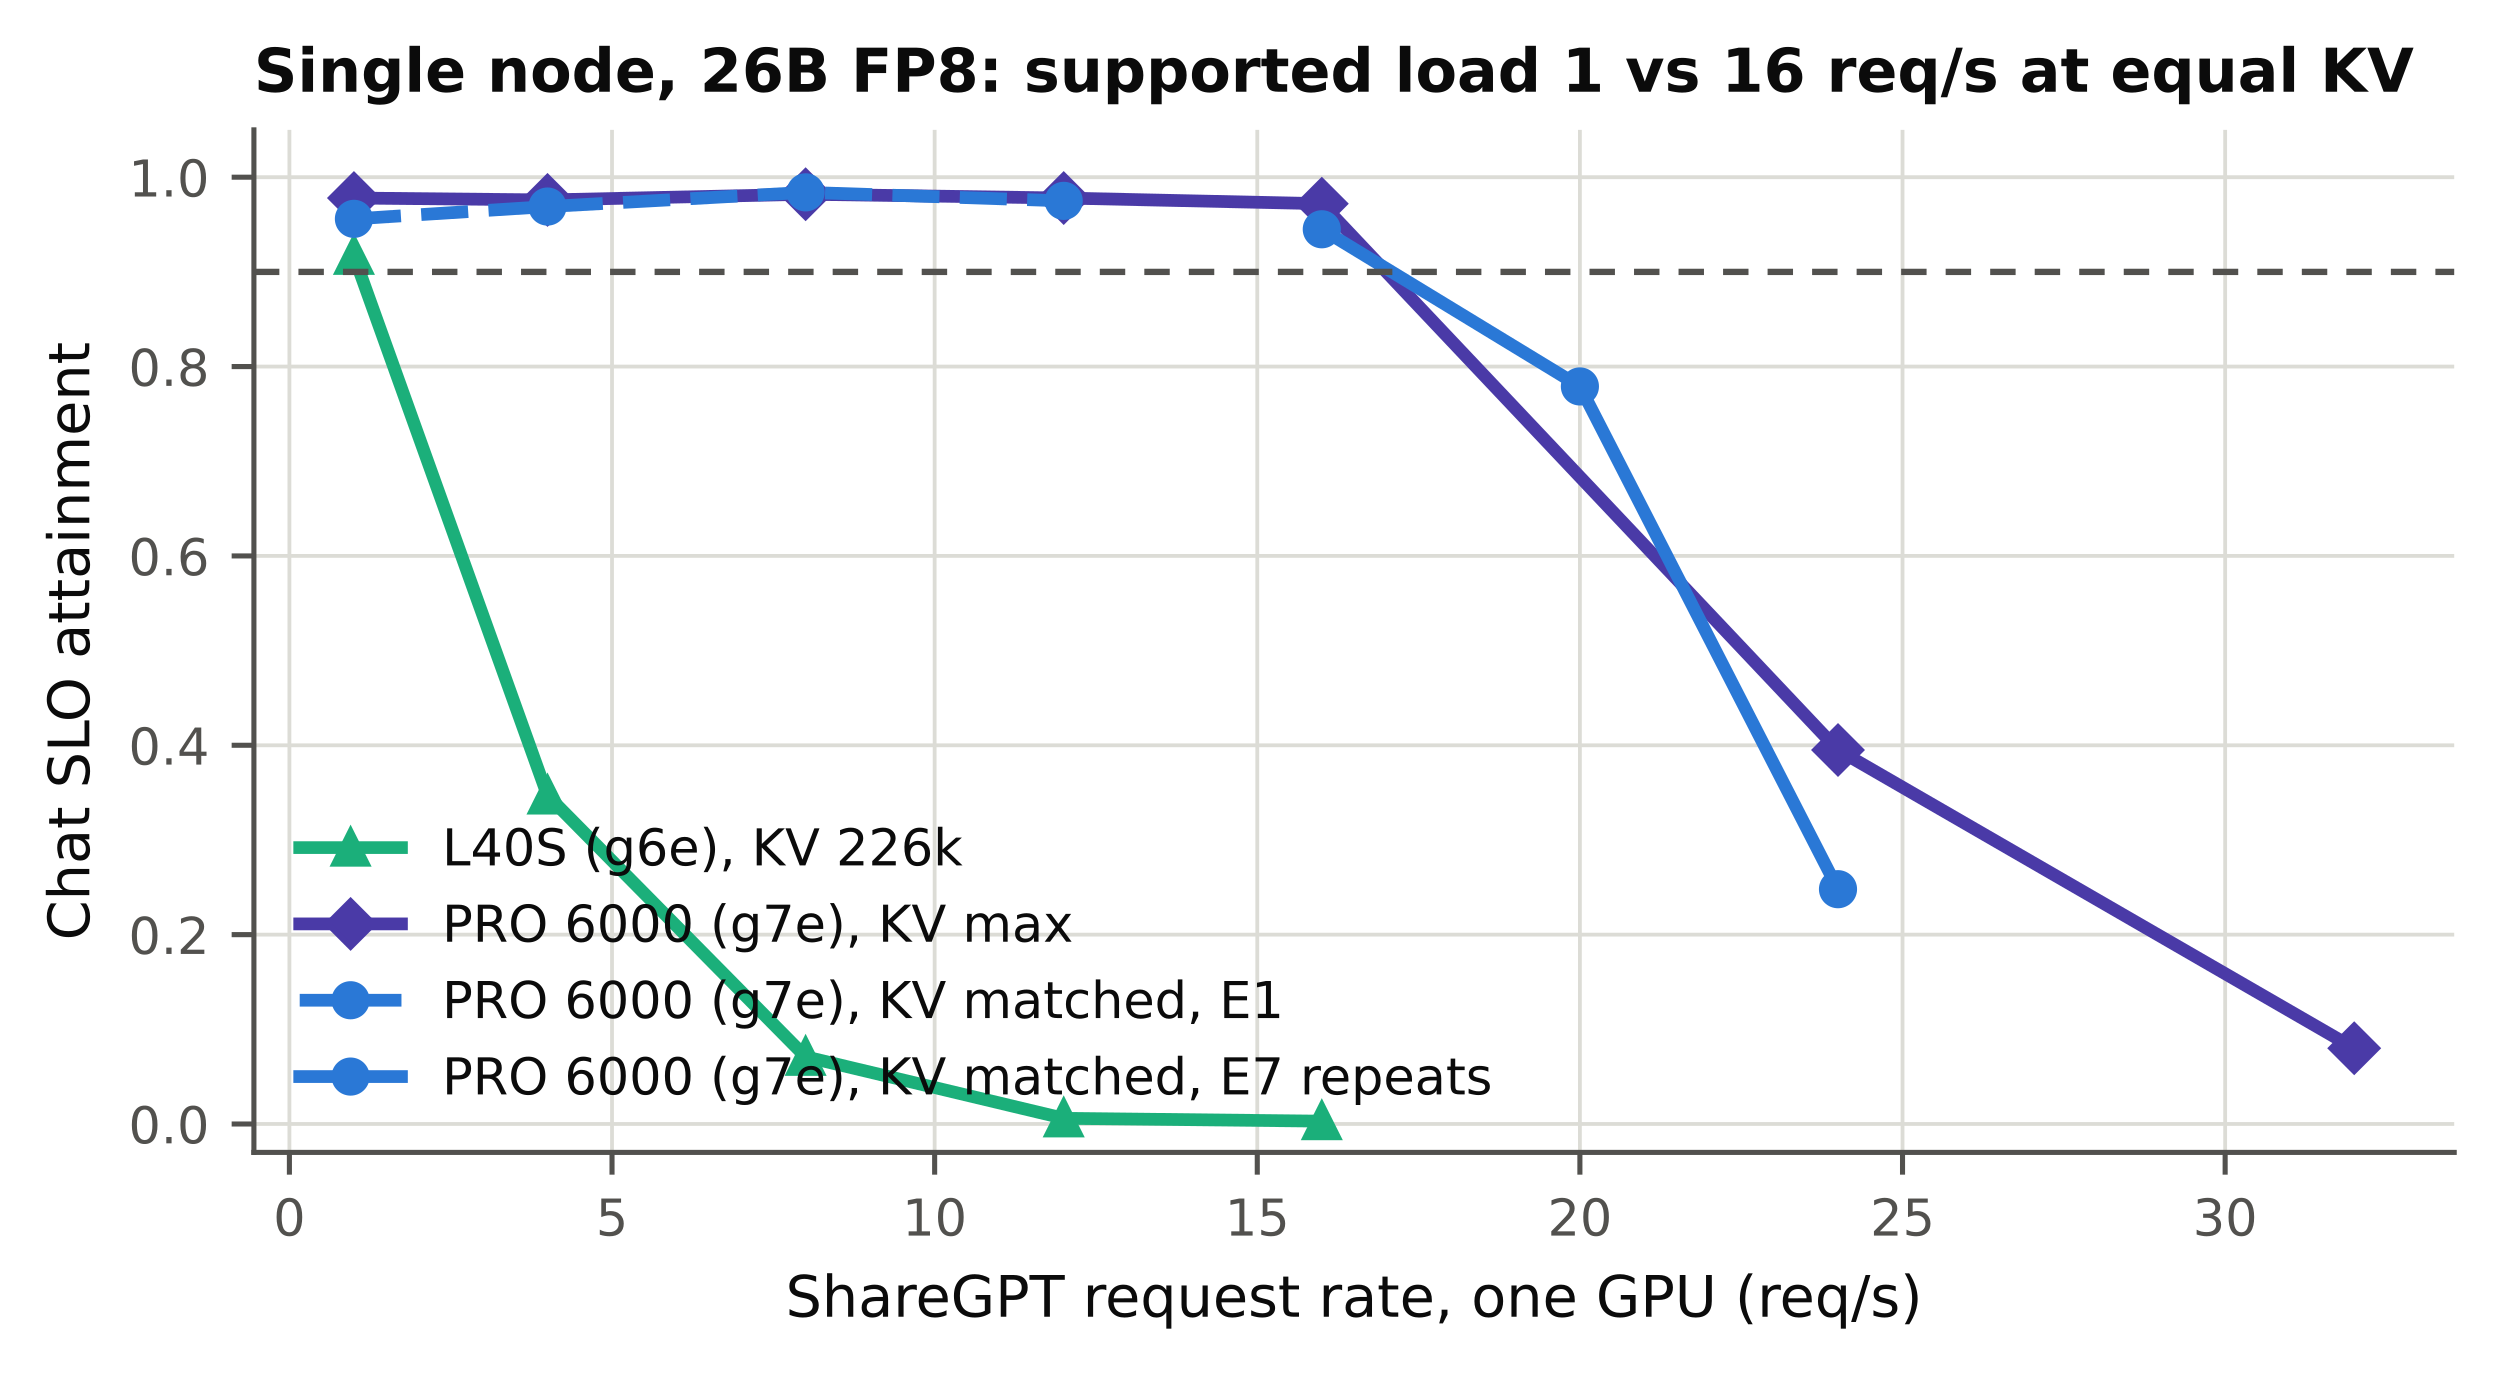
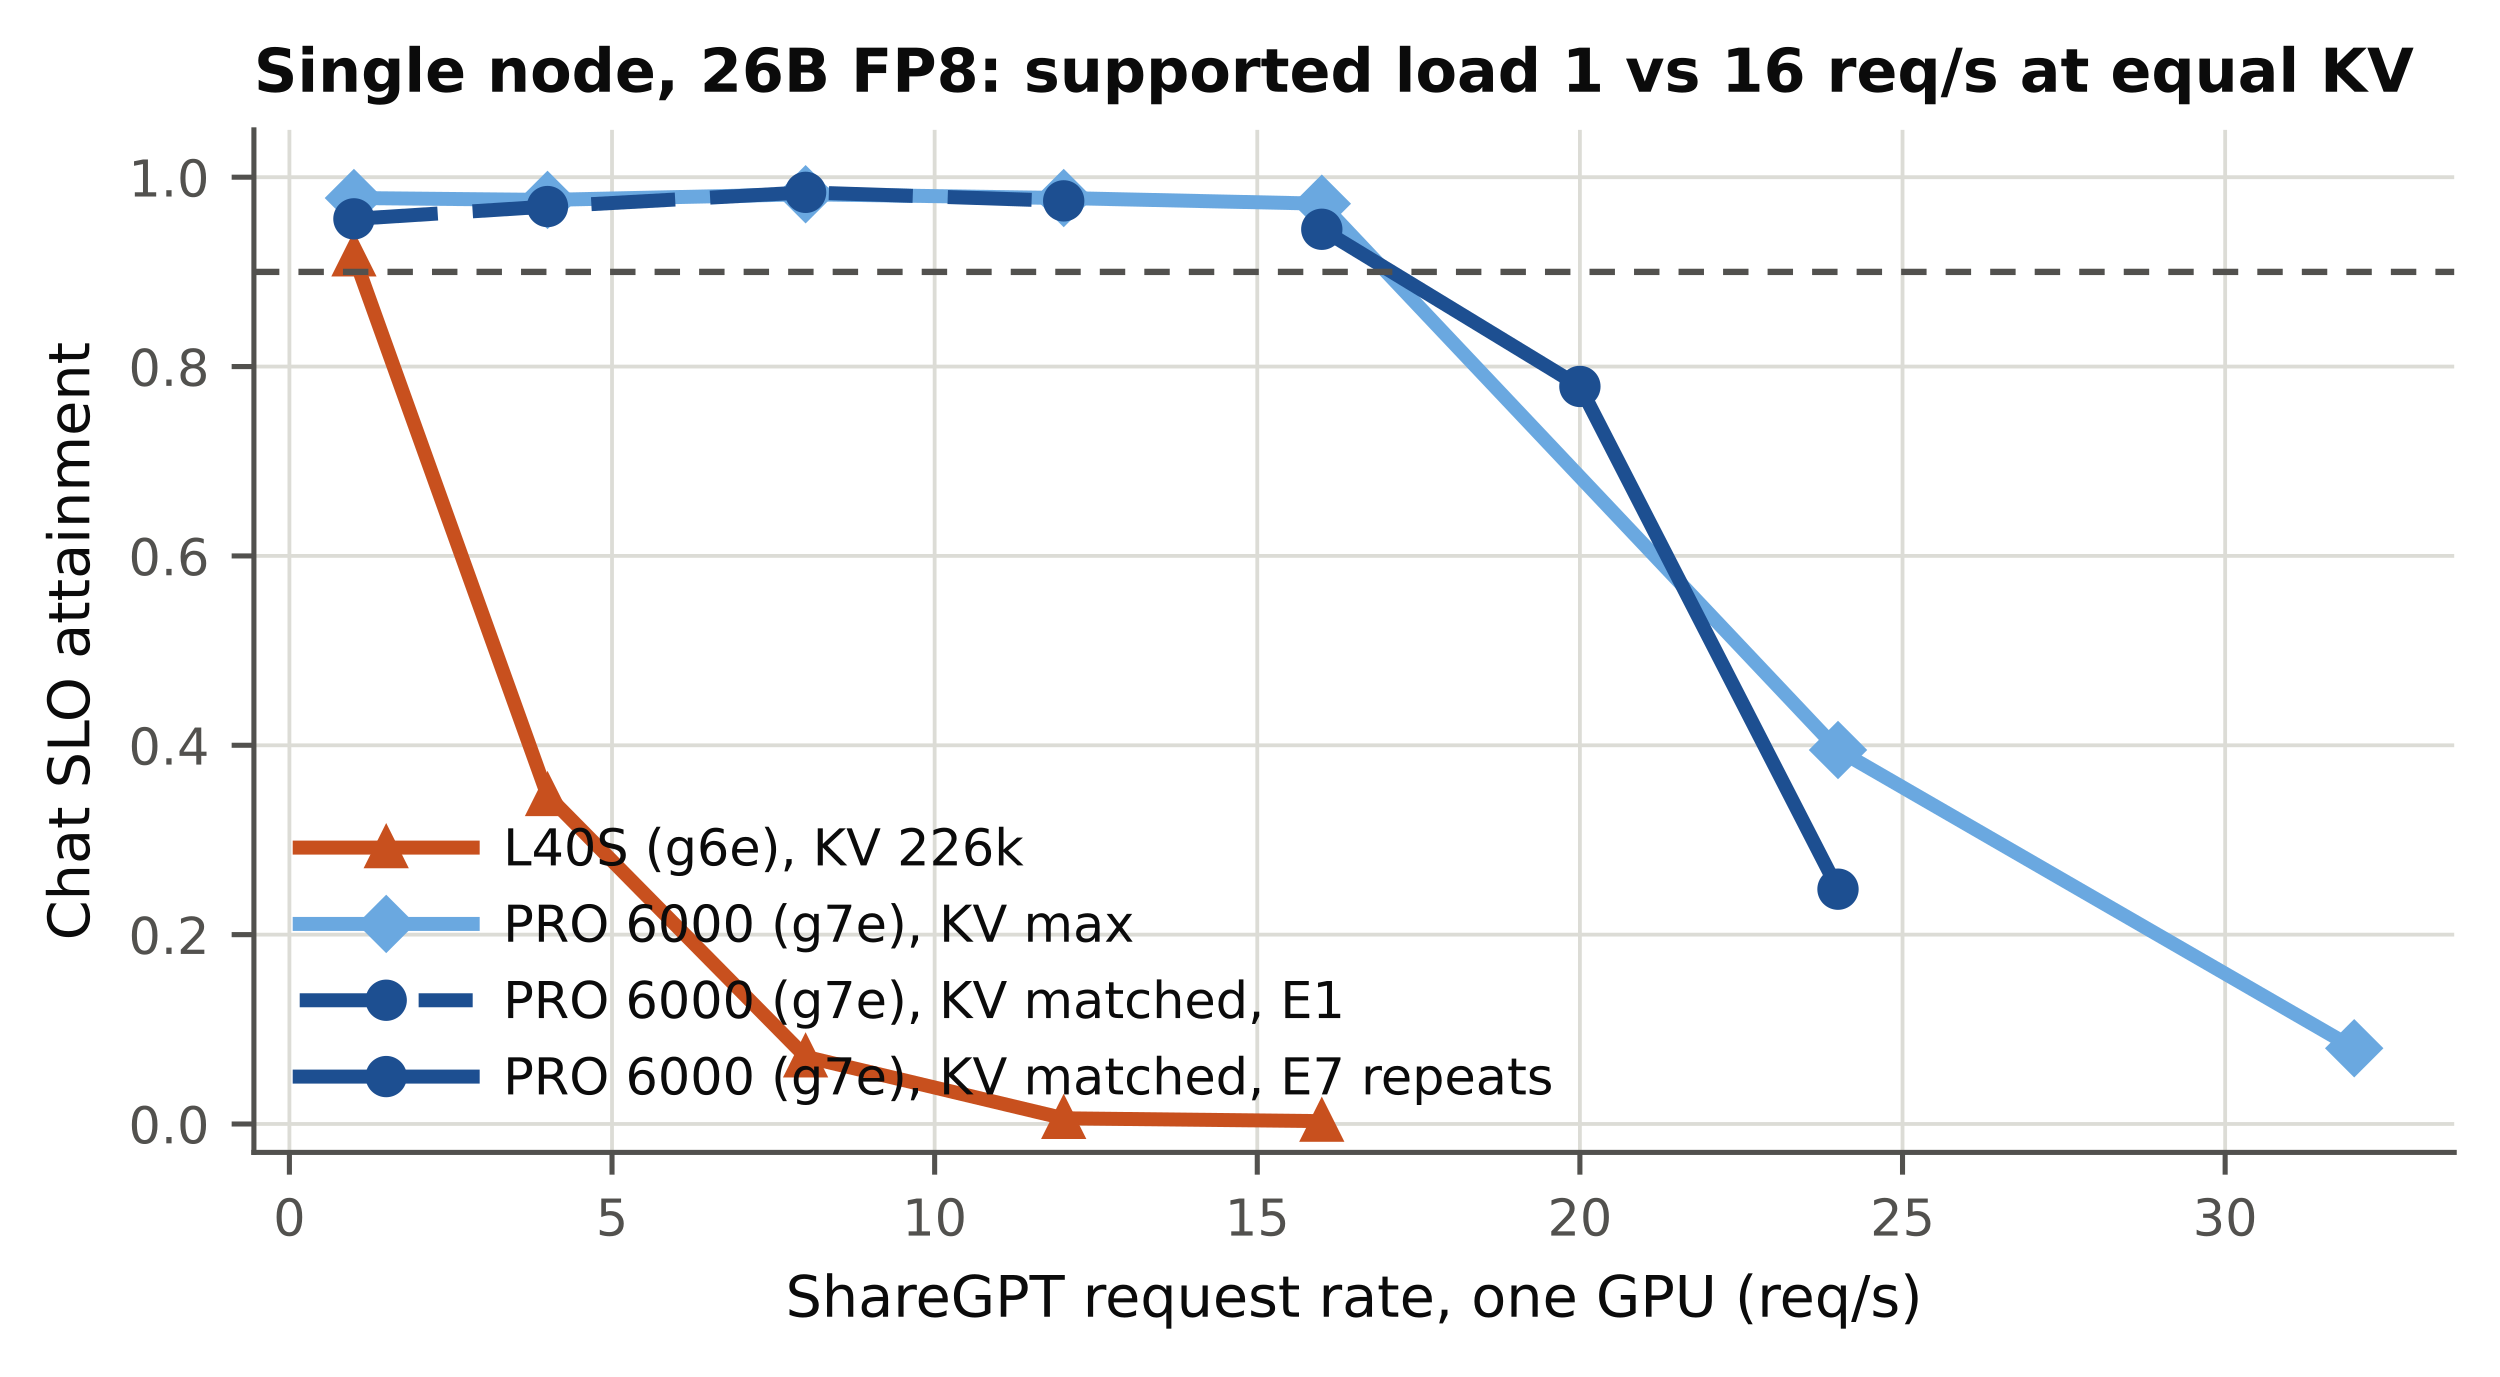
<svg xmlns="http://www.w3.org/2000/svg" xmlns:xlink="http://www.w3.org/1999/xlink" width="393.083pt" height="216.395pt" viewBox="0 0 393.083 216.395" version="1.1">
  <defs>
    <style type="text/css">*{stroke-linejoin: round; stroke-linecap: butt}</style>
  </defs>
  <g id="figure_1">
    <g id="patch_1">
      <path d="M 0 216.395  L 393.083 216.395  L 393.083 0  L 0 0  L 0 216.395  z " style="fill: none" />
    </g>
    <g id="axes_1">
      <g id="patch_2">
        <path d="M 39.923 181.195  L 385.883 181.195  L 385.883 20.419  L 39.923 20.419  L 39.923 181.195  z " style="fill: none" />
      </g>
      <g id="matplotlib.axis_1">
        <g id="xtick_1">
          <g id="line2d_1">
-             <path d="M 45.503 181.195  L 45.503 20.419  " clip-path="url(#pb0e1645d2c)" style="fill: none; stroke: #dcdcd6; stroke-width: 0.6; stroke-linecap: square" />
+             <path d="M 45.503 181.195  L 45.503 20.419  " clip-path="url(#p67fb2bf75a)" style="fill: none; stroke: #dcdcd6; stroke-width: 0.6; stroke-linecap: square" />
          </g>
          <g id="line2d_2">
            <defs>
-               <path id="m06d4bd250e" d="M 0 0  L 0 3.5  " style="stroke: #52514e; stroke-width: 0.8" />
+               <path id="m6e4e511281" d="M 0 0  L 0 3.5  " style="stroke: #52514e; stroke-width: 0.8" />
            </defs>
            <g>
-               <use xlink:href="#m06d4bd250e" x="45.503" y="181.195" style="fill: #52514e; stroke: #52514e; stroke-width: 0.8" />
+               <use xlink:href="#m6e4e511281" x="45.503" y="181.195" style="fill: #52514e; stroke: #52514e; stroke-width: 0.8" />
            </g>
          </g>
          <g id="text_1">
            <text style="font-size: 8px; font-family: 'DejaVu Sans', 'Bitstream Vera Sans', 'Computer Modern Sans Serif', 'Lucida Grande', 'Verdana', 'Geneva', 'Lucid', 'Arial', 'Helvetica', 'Avant Garde', sans-serif; text-anchor: middle; fill: #52514e" x="45.503" y="194.273" transform="rotate(-0 45.5032 194.2726)">0</text>
          </g>
        </g>
        <g id="xtick_2">
          <g id="line2d_3">
-             <path d="M 96.23 181.195  L 96.23 20.419  " clip-path="url(#pb0e1645d2c)" style="fill: none; stroke: #dcdcd6; stroke-width: 0.6; stroke-linecap: square" />
+             <path d="M 96.23 181.195  L 96.23 20.419  " clip-path="url(#p67fb2bf75a)" style="fill: none; stroke: #dcdcd6; stroke-width: 0.6; stroke-linecap: square" />
          </g>
          <g id="line2d_4">
            <g>
-               <use xlink:href="#m06d4bd250e" x="96.23" y="181.195" style="fill: #52514e; stroke: #52514e; stroke-width: 0.8" />
+               <use xlink:href="#m6e4e511281" x="96.23" y="181.195" style="fill: #52514e; stroke: #52514e; stroke-width: 0.8" />
            </g>
          </g>
          <g id="text_2">
            <text style="font-size: 8px; font-family: 'DejaVu Sans', 'Bitstream Vera Sans', 'Computer Modern Sans Serif', 'Lucida Grande', 'Verdana', 'Geneva', 'Lucid', 'Arial', 'Helvetica', 'Avant Garde', sans-serif; text-anchor: middle; fill: #52514e" x="96.23" y="194.273" transform="rotate(-0 96.23048 194.2726)">5</text>
          </g>
        </g>
        <g id="xtick_3">
          <g id="line2d_5">
-             <path d="M 146.958 181.195  L 146.958 20.419  " clip-path="url(#pb0e1645d2c)" style="fill: none; stroke: #dcdcd6; stroke-width: 0.6; stroke-linecap: square" />
+             <path d="M 146.958 181.195  L 146.958 20.419  " clip-path="url(#p67fb2bf75a)" style="fill: none; stroke: #dcdcd6; stroke-width: 0.6; stroke-linecap: square" />
          </g>
          <g id="line2d_6">
            <g>
-               <use xlink:href="#m06d4bd250e" x="146.958" y="181.195" style="fill: #52514e; stroke: #52514e; stroke-width: 0.8" />
+               <use xlink:href="#m6e4e511281" x="146.958" y="181.195" style="fill: #52514e; stroke: #52514e; stroke-width: 0.8" />
            </g>
          </g>
          <g id="text_3">
            <text style="font-size: 8px; font-family: 'DejaVu Sans', 'Bitstream Vera Sans', 'Computer Modern Sans Serif', 'Lucida Grande', 'Verdana', 'Geneva', 'Lucid', 'Arial', 'Helvetica', 'Avant Garde', sans-serif; text-anchor: middle; fill: #52514e" x="146.958" y="194.273" transform="rotate(-0 146.9577 194.2726)">10</text>
          </g>
        </g>
        <g id="xtick_4">
          <g id="line2d_7">
-             <path d="M 197.685 181.195  L 197.685 20.419  " clip-path="url(#pb0e1645d2c)" style="fill: none; stroke: #dcdcd6; stroke-width: 0.6; stroke-linecap: square" />
+             <path d="M 197.685 181.195  L 197.685 20.419  " clip-path="url(#p67fb2bf75a)" style="fill: none; stroke: #dcdcd6; stroke-width: 0.6; stroke-linecap: square" />
          </g>
          <g id="line2d_8">
            <g>
-               <use xlink:href="#m06d4bd250e" x="197.685" y="181.195" style="fill: #52514e; stroke: #52514e; stroke-width: 0.8" />
+               <use xlink:href="#m6e4e511281" x="197.685" y="181.195" style="fill: #52514e; stroke: #52514e; stroke-width: 0.8" />
            </g>
          </g>
          <g id="text_4">
            <text style="font-size: 8px; font-family: 'DejaVu Sans', 'Bitstream Vera Sans', 'Computer Modern Sans Serif', 'Lucida Grande', 'Verdana', 'Geneva', 'Lucid', 'Arial', 'Helvetica', 'Avant Garde', sans-serif; text-anchor: middle; fill: #52514e" x="197.685" y="194.273" transform="rotate(-0 197.685 194.2726)">15</text>
          </g>
        </g>
        <g id="xtick_5">
          <g id="line2d_9">
-             <path d="M 248.412 181.195  L 248.412 20.419  " clip-path="url(#pb0e1645d2c)" style="fill: none; stroke: #dcdcd6; stroke-width: 0.6; stroke-linecap: square" />
+             <path d="M 248.412 181.195  L 248.412 20.419  " clip-path="url(#p67fb2bf75a)" style="fill: none; stroke: #dcdcd6; stroke-width: 0.6; stroke-linecap: square" />
          </g>
          <g id="line2d_10">
            <g>
-               <use xlink:href="#m06d4bd250e" x="248.412" y="181.195" style="fill: #52514e; stroke: #52514e; stroke-width: 0.8" />
+               <use xlink:href="#m6e4e511281" x="248.412" y="181.195" style="fill: #52514e; stroke: #52514e; stroke-width: 0.8" />
            </g>
          </g>
          <g id="text_5">
            <text style="font-size: 8px; font-family: 'DejaVu Sans', 'Bitstream Vera Sans', 'Computer Modern Sans Serif', 'Lucida Grande', 'Verdana', 'Geneva', 'Lucid', 'Arial', 'Helvetica', 'Avant Garde', sans-serif; text-anchor: middle; fill: #52514e" x="248.412" y="194.273" transform="rotate(-0 248.4123 194.2726)">20</text>
          </g>
        </g>
        <g id="xtick_6">
          <g id="line2d_11">
-             <path d="M 299.14 181.195  L 299.14 20.419  " clip-path="url(#pb0e1645d2c)" style="fill: none; stroke: #dcdcd6; stroke-width: 0.6; stroke-linecap: square" />
+             <path d="M 299.14 181.195  L 299.14 20.419  " clip-path="url(#p67fb2bf75a)" style="fill: none; stroke: #dcdcd6; stroke-width: 0.6; stroke-linecap: square" />
          </g>
          <g id="line2d_12">
            <g>
-               <use xlink:href="#m06d4bd250e" x="299.14" y="181.195" style="fill: #52514e; stroke: #52514e; stroke-width: 0.8" />
+               <use xlink:href="#m6e4e511281" x="299.14" y="181.195" style="fill: #52514e; stroke: #52514e; stroke-width: 0.8" />
            </g>
          </g>
          <g id="text_6">
            <text style="font-size: 8px; font-family: 'DejaVu Sans', 'Bitstream Vera Sans', 'Computer Modern Sans Serif', 'Lucida Grande', 'Verdana', 'Geneva', 'Lucid', 'Arial', 'Helvetica', 'Avant Garde', sans-serif; text-anchor: middle; fill: #52514e" x="299.14" y="194.273" transform="rotate(-0 299.1396 194.2726)">25</text>
          </g>
        </g>
        <g id="xtick_7">
          <g id="line2d_13">
-             <path d="M 349.867 181.195  L 349.867 20.419  " clip-path="url(#pb0e1645d2c)" style="fill: none; stroke: #dcdcd6; stroke-width: 0.6; stroke-linecap: square" />
+             <path d="M 349.867 181.195  L 349.867 20.419  " clip-path="url(#p67fb2bf75a)" style="fill: none; stroke: #dcdcd6; stroke-width: 0.6; stroke-linecap: square" />
          </g>
          <g id="line2d_14">
            <g>
-               <use xlink:href="#m06d4bd250e" x="349.867" y="181.195" style="fill: #52514e; stroke: #52514e; stroke-width: 0.8" />
+               <use xlink:href="#m6e4e511281" x="349.867" y="181.195" style="fill: #52514e; stroke: #52514e; stroke-width: 0.8" />
            </g>
          </g>
          <g id="text_7">
            <text style="font-size: 8px; font-family: 'DejaVu Sans', 'Bitstream Vera Sans', 'Computer Modern Sans Serif', 'Lucida Grande', 'Verdana', 'Geneva', 'Lucid', 'Arial', 'Helvetica', 'Avant Garde', sans-serif; text-anchor: middle; fill: #52514e" x="349.867" y="194.273" transform="rotate(-0 349.8668 194.2726)">30</text>
          </g>
        </g>
        <g id="text_8">
          <text style="font-size: 9px; font-family: 'DejaVu Sans', 'Bitstream Vera Sans', 'Computer Modern Sans Serif', 'Lucida Grande', 'Verdana', 'Geneva', 'Lucid', 'Arial', 'Helvetica', 'Avant Garde', sans-serif; text-anchor: middle; fill: #0b0b0b" x="212.903" y="207.033" transform="rotate(-0 212.9032 207.0331)">ShareGPT request rate, one GPU (req/s)</text>
        </g>
      </g>
      <g id="matplotlib.axis_2">
        <g id="ytick_1">
          <g id="line2d_15">
-             <path d="M 39.923 176.729  L 385.883 176.729  " clip-path="url(#pb0e1645d2c)" style="fill: none; stroke: #dcdcd6; stroke-width: 0.6; stroke-linecap: square" />
+             <path d="M 39.923 176.729  L 385.883 176.729  " clip-path="url(#p67fb2bf75a)" style="fill: none; stroke: #dcdcd6; stroke-width: 0.6; stroke-linecap: square" />
          </g>
          <g id="line2d_16">
            <defs>
-               <path id="m11503e0659" d="M 0 0  L -3.5 0  " style="stroke: #52514e; stroke-width: 0.8" />
+               <path id="mfa6d4b5546" d="M 0 0  L -3.5 0  " style="stroke: #52514e; stroke-width: 0.8" />
            </defs>
            <g>
-               <use xlink:href="#m11503e0659" x="39.923" y="176.729" style="fill: #52514e; stroke: #52514e; stroke-width: 0.8" />
+               <use xlink:href="#mfa6d4b5546" x="39.923" y="176.729" style="fill: #52514e; stroke: #52514e; stroke-width: 0.8" />
            </g>
          </g>
          <g id="text_9">
            <text style="font-size: 8px; font-family: 'DejaVu Sans', 'Bitstream Vera Sans', 'Computer Modern Sans Serif', 'Lucida Grande', 'Verdana', 'Geneva', 'Lucid', 'Arial', 'Helvetica', 'Avant Garde', sans-serif; text-anchor: end; fill: #52514e" x="32.923" y="179.768" transform="rotate(-0 32.9232 179.7676)">0.0</text>
          </g>
        </g>
        <g id="ytick_2">
          <g id="line2d_17">
-             <path d="M 39.923 146.955  L 385.883 146.955  " clip-path="url(#pb0e1645d2c)" style="fill: none; stroke: #dcdcd6; stroke-width: 0.6; stroke-linecap: square" />
+             <path d="M 39.923 146.955  L 385.883 146.955  " clip-path="url(#p67fb2bf75a)" style="fill: none; stroke: #dcdcd6; stroke-width: 0.6; stroke-linecap: square" />
          </g>
          <g id="line2d_18">
            <g>
-               <use xlink:href="#m11503e0659" x="39.923" y="146.955" style="fill: #52514e; stroke: #52514e; stroke-width: 0.8" />
+               <use xlink:href="#mfa6d4b5546" x="39.923" y="146.955" style="fill: #52514e; stroke: #52514e; stroke-width: 0.8" />
            </g>
          </g>
          <g id="text_10">
            <text style="font-size: 8px; font-family: 'DejaVu Sans', 'Bitstream Vera Sans', 'Computer Modern Sans Serif', 'Lucida Grande', 'Verdana', 'Geneva', 'Lucid', 'Arial', 'Helvetica', 'Avant Garde', sans-serif; text-anchor: end; fill: #52514e" x="32.923" y="149.994" transform="rotate(-0 32.9232 149.9942)">0.2</text>
          </g>
        </g>
        <g id="ytick_3">
          <g id="line2d_19">
-             <path d="M 39.923 117.182  L 385.883 117.182  " clip-path="url(#pb0e1645d2c)" style="fill: none; stroke: #dcdcd6; stroke-width: 0.6; stroke-linecap: square" />
+             <path d="M 39.923 117.182  L 385.883 117.182  " clip-path="url(#p67fb2bf75a)" style="fill: none; stroke: #dcdcd6; stroke-width: 0.6; stroke-linecap: square" />
          </g>
          <g id="line2d_20">
            <g>
-               <use xlink:href="#m11503e0659" x="39.923" y="117.182" style="fill: #52514e; stroke: #52514e; stroke-width: 0.8" />
+               <use xlink:href="#mfa6d4b5546" x="39.923" y="117.182" style="fill: #52514e; stroke: #52514e; stroke-width: 0.8" />
            </g>
          </g>
          <g id="text_11">
            <text style="font-size: 8px; font-family: 'DejaVu Sans', 'Bitstream Vera Sans', 'Computer Modern Sans Serif', 'Lucida Grande', 'Verdana', 'Geneva', 'Lucid', 'Arial', 'Helvetica', 'Avant Garde', sans-serif; text-anchor: end; fill: #52514e" x="32.923" y="120.221" transform="rotate(-0 32.9232 120.2209)">0.4</text>
          </g>
        </g>
        <g id="ytick_4">
          <g id="line2d_21">
-             <path d="M 39.923 87.409  L 385.883 87.409  " clip-path="url(#pb0e1645d2c)" style="fill: none; stroke: #dcdcd6; stroke-width: 0.6; stroke-linecap: square" />
+             <path d="M 39.923 87.409  L 385.883 87.409  " clip-path="url(#p67fb2bf75a)" style="fill: none; stroke: #dcdcd6; stroke-width: 0.6; stroke-linecap: square" />
          </g>
          <g id="line2d_22">
            <g>
-               <use xlink:href="#m11503e0659" x="39.923" y="87.409" style="fill: #52514e; stroke: #52514e; stroke-width: 0.8" />
+               <use xlink:href="#mfa6d4b5546" x="39.923" y="87.409" style="fill: #52514e; stroke: #52514e; stroke-width: 0.8" />
            </g>
          </g>
          <g id="text_12">
            <text style="font-size: 8px; font-family: 'DejaVu Sans', 'Bitstream Vera Sans', 'Computer Modern Sans Serif', 'Lucida Grande', 'Verdana', 'Geneva', 'Lucid', 'Arial', 'Helvetica', 'Avant Garde', sans-serif; text-anchor: end; fill: #52514e" x="32.923" y="90.448" transform="rotate(-0 32.9232 90.44758)">0.6</text>
          </g>
        </g>
        <g id="ytick_5">
          <g id="line2d_23">
-             <path d="M 39.923 57.635  L 385.883 57.635  " clip-path="url(#pb0e1645d2c)" style="fill: none; stroke: #dcdcd6; stroke-width: 0.6; stroke-linecap: square" />
+             <path d="M 39.923 57.635  L 385.883 57.635  " clip-path="url(#p67fb2bf75a)" style="fill: none; stroke: #dcdcd6; stroke-width: 0.6; stroke-linecap: square" />
          </g>
          <g id="line2d_24">
            <g>
-               <use xlink:href="#m11503e0659" x="39.923" y="57.635" style="fill: #52514e; stroke: #52514e; stroke-width: 0.8" />
+               <use xlink:href="#mfa6d4b5546" x="39.923" y="57.635" style="fill: #52514e; stroke: #52514e; stroke-width: 0.8" />
            </g>
          </g>
          <g id="text_13">
            <text style="font-size: 8px; font-family: 'DejaVu Sans', 'Bitstream Vera Sans', 'Computer Modern Sans Serif', 'Lucida Grande', 'Verdana', 'Geneva', 'Lucid', 'Arial', 'Helvetica', 'Avant Garde', sans-serif; text-anchor: end; fill: #52514e" x="32.923" y="60.674" transform="rotate(-0 32.9232 60.67424)">0.8</text>
          </g>
        </g>
        <g id="ytick_6">
          <g id="line2d_25">
-             <path d="M 39.923 27.862  L 385.883 27.862  " clip-path="url(#pb0e1645d2c)" style="fill: none; stroke: #dcdcd6; stroke-width: 0.6; stroke-linecap: square" />
+             <path d="M 39.923 27.862  L 385.883 27.862  " clip-path="url(#p67fb2bf75a)" style="fill: none; stroke: #dcdcd6; stroke-width: 0.6; stroke-linecap: square" />
          </g>
          <g id="line2d_26">
            <g>
-               <use xlink:href="#m11503e0659" x="39.923" y="27.862" style="fill: #52514e; stroke: #52514e; stroke-width: 0.8" />
+               <use xlink:href="#mfa6d4b5546" x="39.923" y="27.862" style="fill: #52514e; stroke: #52514e; stroke-width: 0.8" />
            </g>
          </g>
          <g id="text_14">
            <text style="font-size: 8px; font-family: 'DejaVu Sans', 'Bitstream Vera Sans', 'Computer Modern Sans Serif', 'Lucida Grande', 'Verdana', 'Geneva', 'Lucid', 'Arial', 'Helvetica', 'Avant Garde', sans-serif; text-anchor: end; fill: #52514e" x="32.923" y="30.901" transform="rotate(-0 32.9232 30.90091)">1.0</text>
          </g>
        </g>
        <g id="text_15">
          <text style="font-size: 9px; font-family: 'DejaVu Sans', 'Bitstream Vera Sans', 'Computer Modern Sans Serif', 'Lucida Grande', 'Verdana', 'Geneva', 'Lucid', 'Arial', 'Helvetica', 'Avant Garde', sans-serif; text-anchor: middle; fill: #0b0b0b" x="14.039" y="100.807" transform="rotate(-90 14.03859 100.8065)">Chat SLO attainment</text>
        </g>
      </g>
      <g id="line2d_27">
-         <path d="M 55.649 40.218  L 86.085 125.072  L 126.667 166.159  L 167.249 175.835  L 207.83 176.282  " clip-path="url(#pb0e1645d2c)" style="fill: none; stroke: #1baf7a; stroke-width: 2; stroke-linecap: square" />
+         <path d="M 55.649 40.218  L 86.085 125.072  L 126.667 166.159  L 167.249 175.835  L 207.83 176.282  " clip-path="url(#p67fb2bf75a)" style="fill: none; stroke: #c8501e; stroke-width: 2.2; stroke-linecap: square" />
        <defs>
-           <path id="m05952f9f82" d="M 0 -2.5  L -2.5 2.5  L 2.5 2.5  z " style="stroke: #1baf7a; stroke-linejoin: miter" />
+           <path id="m94ccc2fe74" d="M 0 -2.75  L -2.75 2.75  L 2.75 2.75  z " style="stroke: #c8501e; stroke-linejoin: miter" />
        </defs>
-         <g clip-path="url(#pb0e1645d2c)">
-           <use xlink:href="#m05952f9f82" x="55.649" y="40.218" style="fill: #1baf7a; stroke: #1baf7a; stroke-linejoin: miter" />
-           <use xlink:href="#m05952f9f82" x="86.085" y="125.072" style="fill: #1baf7a; stroke: #1baf7a; stroke-linejoin: miter" />
-           <use xlink:href="#m05952f9f82" x="126.667" y="166.159" style="fill: #1baf7a; stroke: #1baf7a; stroke-linejoin: miter" />
-           <use xlink:href="#m05952f9f82" x="167.249" y="175.835" style="fill: #1baf7a; stroke: #1baf7a; stroke-linejoin: miter" />
-           <use xlink:href="#m05952f9f82" x="207.83" y="176.282" style="fill: #1baf7a; stroke: #1baf7a; stroke-linejoin: miter" />
+         <g clip-path="url(#p67fb2bf75a)">
+           <use xlink:href="#m94ccc2fe74" x="55.649" y="40.218" style="fill: #c8501e; stroke: #c8501e; stroke-linejoin: miter" />
+           <use xlink:href="#m94ccc2fe74" x="86.085" y="125.072" style="fill: #c8501e; stroke: #c8501e; stroke-linejoin: miter" />
+           <use xlink:href="#m94ccc2fe74" x="126.667" y="166.159" style="fill: #c8501e; stroke: #c8501e; stroke-linejoin: miter" />
+           <use xlink:href="#m94ccc2fe74" x="167.249" y="175.835" style="fill: #c8501e; stroke: #c8501e; stroke-linejoin: miter" />
+           <use xlink:href="#m94ccc2fe74" x="207.83" y="176.282" style="fill: #c8501e; stroke: #c8501e; stroke-linejoin: miter" />
        </g>
      </g>
      <g id="LineCollection_1">
-         <path d="M 55.649 40.218  L 55.649 40.218  " clip-path="url(#pb0e1645d2c)" style="fill: none; stroke: #1baf7a; stroke-width: 1.2" />
-         <path d="M 86.085 125.072  L 86.085 125.072  " clip-path="url(#pb0e1645d2c)" style="fill: none; stroke: #1baf7a; stroke-width: 1.2" />
-         <path d="M 126.667 166.159  L 126.667 166.159  " clip-path="url(#pb0e1645d2c)" style="fill: none; stroke: #1baf7a; stroke-width: 1.2" />
-         <path d="M 167.249 175.835  L 167.249 175.835  " clip-path="url(#pb0e1645d2c)" style="fill: none; stroke: #1baf7a; stroke-width: 1.2" />
-         <path d="M 207.83 176.282  L 207.83 176.282  " clip-path="url(#pb0e1645d2c)" style="fill: none; stroke: #1baf7a; stroke-width: 1.2" />
+         <path d="M 55.649 40.218  L 55.649 40.218  " clip-path="url(#p67fb2bf75a)" style="fill: none; stroke: #c8501e; stroke-width: 1.2" />
+         <path d="M 86.085 125.072  L 86.085 125.072  " clip-path="url(#p67fb2bf75a)" style="fill: none; stroke: #c8501e; stroke-width: 1.2" />
+         <path d="M 126.667 166.159  L 126.667 166.159  " clip-path="url(#p67fb2bf75a)" style="fill: none; stroke: #c8501e; stroke-width: 1.2" />
+         <path d="M 167.249 175.835  L 167.249 175.835  " clip-path="url(#p67fb2bf75a)" style="fill: none; stroke: #c8501e; stroke-width: 1.2" />
+         <path d="M 207.83 176.282  L 207.83 176.282  " clip-path="url(#p67fb2bf75a)" style="fill: none; stroke: #c8501e; stroke-width: 1.2" />
      </g>
      <g id="line2d_28">
-         <path d="M 55.649 31.137  L 86.085 31.435  L 126.667 30.541  L 167.249 31.137  L 207.83 32.03  L 288.994 117.926  L 370.158 164.819  " clip-path="url(#pb0e1645d2c)" style="fill: none; stroke: #4a3aa7; stroke-width: 2; stroke-linecap: square" />
+         <path d="M 55.649 31.137  L 86.085 31.435  L 126.667 30.541  L 167.249 31.137  L 207.83 32.03  L 288.994 117.926  L 370.158 164.819  " clip-path="url(#p67fb2bf75a)" style="fill: none; stroke: #6aa8e0; stroke-width: 2.2; stroke-linecap: square" />
        <defs>
-           <path id="md44c71d4b6" d="M -0 3.536  L 3.536 0  L 0 -3.536  L -3.536 -0  z " style="stroke: #4a3aa7; stroke-linejoin: miter" />
+           <path id="m2ddedbddf4" d="M -0 3.889  L 3.889 0  L 0 -3.889  L -3.889 -0  z " style="stroke: #6aa8e0; stroke-linejoin: miter" />
        </defs>
-         <g clip-path="url(#pb0e1645d2c)">
-           <use xlink:href="#md44c71d4b6" x="55.649" y="31.137" style="fill: #4a3aa7; stroke: #4a3aa7; stroke-linejoin: miter" />
-           <use xlink:href="#md44c71d4b6" x="86.085" y="31.435" style="fill: #4a3aa7; stroke: #4a3aa7; stroke-linejoin: miter" />
-           <use xlink:href="#md44c71d4b6" x="126.667" y="30.541" style="fill: #4a3aa7; stroke: #4a3aa7; stroke-linejoin: miter" />
-           <use xlink:href="#md44c71d4b6" x="167.249" y="31.137" style="fill: #4a3aa7; stroke: #4a3aa7; stroke-linejoin: miter" />
-           <use xlink:href="#md44c71d4b6" x="207.83" y="32.03" style="fill: #4a3aa7; stroke: #4a3aa7; stroke-linejoin: miter" />
-           <use xlink:href="#md44c71d4b6" x="288.994" y="117.926" style="fill: #4a3aa7; stroke: #4a3aa7; stroke-linejoin: miter" />
-           <use xlink:href="#md44c71d4b6" x="370.158" y="164.819" style="fill: #4a3aa7; stroke: #4a3aa7; stroke-linejoin: miter" />
+         <g clip-path="url(#p67fb2bf75a)">
+           <use xlink:href="#m2ddedbddf4" x="55.649" y="31.137" style="fill: #6aa8e0; stroke: #6aa8e0; stroke-linejoin: miter" />
+           <use xlink:href="#m2ddedbddf4" x="86.085" y="31.435" style="fill: #6aa8e0; stroke: #6aa8e0; stroke-linejoin: miter" />
+           <use xlink:href="#m2ddedbddf4" x="126.667" y="30.541" style="fill: #6aa8e0; stroke: #6aa8e0; stroke-linejoin: miter" />
+           <use xlink:href="#m2ddedbddf4" x="167.249" y="31.137" style="fill: #6aa8e0; stroke: #6aa8e0; stroke-linejoin: miter" />
+           <use xlink:href="#m2ddedbddf4" x="207.83" y="32.03" style="fill: #6aa8e0; stroke: #6aa8e0; stroke-linejoin: miter" />
+           <use xlink:href="#m2ddedbddf4" x="288.994" y="117.926" style="fill: #6aa8e0; stroke: #6aa8e0; stroke-linejoin: miter" />
+           <use xlink:href="#m2ddedbddf4" x="370.158" y="164.819" style="fill: #6aa8e0; stroke: #6aa8e0; stroke-linejoin: miter" />
        </g>
      </g>
      <g id="LineCollection_2">
-         <path d="M 55.649 31.137  L 55.649 31.137  " clip-path="url(#pb0e1645d2c)" style="fill: none; stroke: #4a3aa7; stroke-width: 1.2" />
-         <path d="M 86.085 31.435  L 86.085 31.435  " clip-path="url(#pb0e1645d2c)" style="fill: none; stroke: #4a3aa7; stroke-width: 1.2" />
-         <path d="M 126.667 30.541  L 126.667 30.541  " clip-path="url(#pb0e1645d2c)" style="fill: none; stroke: #4a3aa7; stroke-width: 1.2" />
-         <path d="M 167.249 31.137  L 167.249 31.137  " clip-path="url(#pb0e1645d2c)" style="fill: none; stroke: #4a3aa7; stroke-width: 1.2" />
-         <path d="M 207.83 32.03  L 207.83 32.03  " clip-path="url(#pb0e1645d2c)" style="fill: none; stroke: #4a3aa7; stroke-width: 1.2" />
-         <path d="M 288.994 117.926  L 288.994 117.926  " clip-path="url(#pb0e1645d2c)" style="fill: none; stroke: #4a3aa7; stroke-width: 1.2" />
-         <path d="M 370.158 164.819  L 370.158 164.819  " clip-path="url(#pb0e1645d2c)" style="fill: none; stroke: #4a3aa7; stroke-width: 1.2" />
+         <path d="M 55.649 31.137  L 55.649 31.137  " clip-path="url(#p67fb2bf75a)" style="fill: none; stroke: #6aa8e0; stroke-width: 1.2" />
+         <path d="M 86.085 31.435  L 86.085 31.435  " clip-path="url(#p67fb2bf75a)" style="fill: none; stroke: #6aa8e0; stroke-width: 1.2" />
+         <path d="M 126.667 30.541  L 126.667 30.541  " clip-path="url(#p67fb2bf75a)" style="fill: none; stroke: #6aa8e0; stroke-width: 1.2" />
+         <path d="M 167.249 31.137  L 167.249 31.137  " clip-path="url(#p67fb2bf75a)" style="fill: none; stroke: #6aa8e0; stroke-width: 1.2" />
+         <path d="M 207.83 32.03  L 207.83 32.03  " clip-path="url(#p67fb2bf75a)" style="fill: none; stroke: #6aa8e0; stroke-width: 1.2" />
+         <path d="M 288.994 117.926  L 288.994 117.926  " clip-path="url(#p67fb2bf75a)" style="fill: none; stroke: #6aa8e0; stroke-width: 1.2" />
+         <path d="M 370.158 164.819  L 370.158 164.819  " clip-path="url(#p67fb2bf75a)" style="fill: none; stroke: #6aa8e0; stroke-width: 1.2" />
      </g>
      <g id="line2d_29">
-         <path d="M 55.649 34.412  L 86.085 32.477  L 126.667 30.244  L 167.249 31.584  " clip-path="url(#pb0e1645d2c)" style="fill: none; stroke-dasharray: 7.4,3.2; stroke-dashoffset: 0; stroke: #2a78d6; stroke-width: 2" />
+         <path d="M 55.649 34.412  L 86.085 32.477  L 126.667 30.244  L 167.249 31.584  " clip-path="url(#p67fb2bf75a)" style="fill: none; stroke-dasharray: 13.2,5.5; stroke-dashoffset: 0; stroke: #1d4f91; stroke-width: 2.2" />
        <defs>
-           <path id="m89ac62ea4a" d="M 0 2.5  C 0.663 2.5 1.299 2.237 1.768 1.768  C 2.237 1.299 2.5 0.663 2.5 0  C 2.5 -0.663 2.237 -1.299 1.768 -1.768  C 1.299 -2.237 0.663 -2.5 0 -2.5  C -0.663 -2.5 -1.299 -2.237 -1.768 -1.768  C -2.237 -1.299 -2.5 -0.663 -2.5 0  C -2.5 0.663 -2.237 1.299 -1.768 1.768  C -1.299 2.237 -0.663 2.5 0 2.5  z " style="stroke: #2a78d6" />
+           <path id="maf4ade7dac" d="M 0 2.75  C 0.729 2.75 1.429 2.46 1.945 1.945  C 2.46 1.429 2.75 0.729 2.75 0  C 2.75 -0.729 2.46 -1.429 1.945 -1.945  C 1.429 -2.46 0.729 -2.75 0 -2.75  C -0.729 -2.75 -1.429 -2.46 -1.945 -1.945  C -2.46 -1.429 -2.75 -0.729 -2.75 0  C -2.75 0.729 -2.46 1.429 -1.945 1.945  C -1.429 2.46 -0.729 2.75 0 2.75  z " style="stroke: #1d4f91" />
        </defs>
-         <g clip-path="url(#pb0e1645d2c)">
-           <use xlink:href="#m89ac62ea4a" x="55.649" y="34.412" style="fill: #2a78d6; stroke: #2a78d6" />
-           <use xlink:href="#m89ac62ea4a" x="86.085" y="32.477" style="fill: #2a78d6; stroke: #2a78d6" />
-           <use xlink:href="#m89ac62ea4a" x="126.667" y="30.244" style="fill: #2a78d6; stroke: #2a78d6" />
-           <use xlink:href="#m89ac62ea4a" x="167.249" y="31.584" style="fill: #2a78d6; stroke: #2a78d6" />
+         <g clip-path="url(#p67fb2bf75a)">
+           <use xlink:href="#maf4ade7dac" x="55.649" y="34.412" style="fill: #1d4f91; stroke: #1d4f91" />
+           <use xlink:href="#maf4ade7dac" x="86.085" y="32.477" style="fill: #1d4f91; stroke: #1d4f91" />
+           <use xlink:href="#maf4ade7dac" x="126.667" y="30.244" style="fill: #1d4f91; stroke: #1d4f91" />
+           <use xlink:href="#maf4ade7dac" x="167.249" y="31.584" style="fill: #1d4f91; stroke: #1d4f91" />
        </g>
      </g>
      <g id="LineCollection_3">
-         <path d="M 55.649 34.412  L 55.649 34.412  " clip-path="url(#pb0e1645d2c)" style="fill: none; stroke: #2a78d6; stroke-width: 1.2" />
-         <path d="M 86.085 32.477  L 86.085 32.477  " clip-path="url(#pb0e1645d2c)" style="fill: none; stroke: #2a78d6; stroke-width: 1.2" />
-         <path d="M 126.667 30.244  L 126.667 30.244  " clip-path="url(#pb0e1645d2c)" style="fill: none; stroke: #2a78d6; stroke-width: 1.2" />
-         <path d="M 167.249 31.584  L 167.249 31.584  " clip-path="url(#pb0e1645d2c)" style="fill: none; stroke: #2a78d6; stroke-width: 1.2" />
+         <path d="M 55.649 34.412  L 55.649 34.412  " clip-path="url(#p67fb2bf75a)" style="fill: none; stroke: #1d4f91; stroke-width: 1.2" />
+         <path d="M 86.085 32.477  L 86.085 32.477  " clip-path="url(#p67fb2bf75a)" style="fill: none; stroke: #1d4f91; stroke-width: 1.2" />
+         <path d="M 126.667 30.244  L 126.667 30.244  " clip-path="url(#p67fb2bf75a)" style="fill: none; stroke: #1d4f91; stroke-width: 1.2" />
+         <path d="M 167.249 31.584  L 167.249 31.584  " clip-path="url(#p67fb2bf75a)" style="fill: none; stroke: #1d4f91; stroke-width: 1.2" />
      </g>
      <g id="line2d_30">
-         <path d="M 207.83 36.05  L 248.412 60.761  L 288.994 139.81  " clip-path="url(#pb0e1645d2c)" style="fill: none; stroke: #2a78d6; stroke-width: 2; stroke-linecap: square" />
-         <g clip-path="url(#pb0e1645d2c)">
-           <use xlink:href="#m89ac62ea4a" x="207.83" y="36.05" style="fill: #2a78d6; stroke: #2a78d6" />
-           <use xlink:href="#m89ac62ea4a" x="248.412" y="60.761" style="fill: #2a78d6; stroke: #2a78d6" />
-           <use xlink:href="#m89ac62ea4a" x="288.994" y="139.81" style="fill: #2a78d6; stroke: #2a78d6" />
+         <path d="M 207.83 36.05  L 248.412 60.761  L 288.994 139.81  " clip-path="url(#p67fb2bf75a)" style="fill: none; stroke: #1d4f91; stroke-width: 2.2; stroke-linecap: square" />
+         <g clip-path="url(#p67fb2bf75a)">
+           <use xlink:href="#maf4ade7dac" x="207.83" y="36.05" style="fill: #1d4f91; stroke: #1d4f91" />
+           <use xlink:href="#maf4ade7dac" x="248.412" y="60.761" style="fill: #1d4f91; stroke: #1d4f91" />
+           <use xlink:href="#maf4ade7dac" x="288.994" y="139.81" style="fill: #1d4f91; stroke: #1d4f91" />
        </g>
      </g>
      <g id="LineCollection_4">
-         <path d="M 207.83 37.836  L 207.83 34.859  " clip-path="url(#pb0e1645d2c)" style="fill: none; stroke: #2a78d6; stroke-width: 1.2" />
-         <path d="M 248.412 60.761  L 248.412 60.761  " clip-path="url(#pb0e1645d2c)" style="fill: none; stroke: #2a78d6; stroke-width: 1.2" />
-         <path d="M 288.994 139.81  L 288.994 139.81  " clip-path="url(#pb0e1645d2c)" style="fill: none; stroke: #2a78d6; stroke-width: 1.2" />
+         <path d="M 207.83 37.836  L 207.83 34.859  " clip-path="url(#p67fb2bf75a)" style="fill: none; stroke: #1d4f91; stroke-width: 1.2" />
+         <path d="M 248.412 60.761  L 248.412 60.761  " clip-path="url(#p67fb2bf75a)" style="fill: none; stroke: #1d4f91; stroke-width: 1.2" />
+         <path d="M 288.994 139.81  L 288.994 139.81  " clip-path="url(#p67fb2bf75a)" style="fill: none; stroke: #1d4f91; stroke-width: 1.2" />
      </g>
      <g id="line2d_31">
-         <path d="M 39.923 42.749  L 385.883 42.749  " clip-path="url(#pb0e1645d2c)" style="fill: none; stroke-dasharray: 4,3; stroke-dashoffset: 0; stroke: #52514e" />
+         <path d="M 39.923 42.749  L 385.883 42.749  " clip-path="url(#p67fb2bf75a)" style="fill: none; stroke-dasharray: 4,3; stroke-dashoffset: 0; stroke: #52514e" />
      </g>
      <g id="patch_3">
        <path d="M 39.923 181.195  L 39.923 20.419  " style="fill: none; stroke: #52514e; stroke-width: 0.8; stroke-linejoin: miter; stroke-linecap: square" />
      </g>
      <g id="patch_4">
        <path d="M 39.923 181.195  L 385.883 181.195  " style="fill: none; stroke: #52514e; stroke-width: 0.8; stroke-linejoin: miter; stroke-linecap: square" />
      </g>
      <g id="text_16">
        <text style="font-weight: 700; font-size: 9.5px; font-family: 'DejaVu Sans', 'Bitstream Vera Sans', 'Computer Modern Sans Serif', 'Lucida Grande', 'Verdana', 'Geneva', 'Lucid', 'Arial', 'Helvetica', 'Avant Garde', sans-serif; text-anchor: start; fill: #0b0b0b" x="39.923" y="14.419" transform="rotate(-0 39.9232 14.41852)">Single node, 26B FP8: supported load 1 vs 16 req/s at equal KV</text>
      </g>
      <g id="legend_1">
        <g id="line2d_32">
-           <path d="M 47.123 133.271  L 55.123 133.271  L 63.123 133.271  " style="fill: none; stroke: #1baf7a; stroke-width: 2; stroke-linecap: square" />
+           <path d="M 47.123 133.271  L 60.723 133.271  L 74.323 133.271  " style="fill: none; stroke: #c8501e; stroke-width: 2.2; stroke-linecap: square" />
          <g>
-             <use xlink:href="#m05952f9f82" x="55.123" y="133.271" style="fill: #1baf7a; stroke: #1baf7a; stroke-linejoin: miter" />
+             <use xlink:href="#m94ccc2fe74" x="60.723" y="133.271" style="fill: #c8501e; stroke: #c8501e; stroke-linejoin: miter" />
          </g>
        </g>
        <g id="text_17">
-           <text style="font-size: 8px; font-family: 'DejaVu Sans', 'Bitstream Vera Sans', 'Computer Modern Sans Serif', 'Lucida Grande', 'Verdana', 'Geneva', 'Lucid', 'Arial', 'Helvetica', 'Avant Garde', sans-serif; text-anchor: start; fill: #0b0b0b" x="69.523" y="136.071" transform="rotate(-0 69.5232 136.0708)">L40S (g6e), KV 226k</text>
+           <text style="font-size: 8px; font-family: 'DejaVu Sans', 'Bitstream Vera Sans', 'Computer Modern Sans Serif', 'Lucida Grande', 'Verdana', 'Geneva', 'Lucid', 'Arial', 'Helvetica', 'Avant Garde', sans-serif; text-anchor: start; fill: #0b0b0b" x="79.123" y="136.071" transform="rotate(-0 79.1232 136.0708)">L40S (g6e), KV 226k</text>
        </g>
        <g id="line2d_33">
-           <path d="M 47.123 145.271  L 55.123 145.271  L 63.123 145.271  " style="fill: none; stroke: #4a3aa7; stroke-width: 2; stroke-linecap: square" />
+           <path d="M 47.123 145.271  L 60.723 145.271  L 74.323 145.271  " style="fill: none; stroke: #6aa8e0; stroke-width: 2.2; stroke-linecap: square" />
          <g>
-             <use xlink:href="#md44c71d4b6" x="55.123" y="145.271" style="fill: #4a3aa7; stroke: #4a3aa7; stroke-linejoin: miter" />
+             <use xlink:href="#m2ddedbddf4" x="60.723" y="145.271" style="fill: #6aa8e0; stroke: #6aa8e0; stroke-linejoin: miter" />
          </g>
        </g>
        <g id="text_18">
-           <text style="font-size: 8px; font-family: 'DejaVu Sans', 'Bitstream Vera Sans', 'Computer Modern Sans Serif', 'Lucida Grande', 'Verdana', 'Geneva', 'Lucid', 'Arial', 'Helvetica', 'Avant Garde', sans-serif; text-anchor: start; fill: #0b0b0b" x="69.523" y="148.071" transform="rotate(-0 69.5232 148.0714)">PRO 6000 (g7e), KV max</text>
+           <text style="font-size: 8px; font-family: 'DejaVu Sans', 'Bitstream Vera Sans', 'Computer Modern Sans Serif', 'Lucida Grande', 'Verdana', 'Geneva', 'Lucid', 'Arial', 'Helvetica', 'Avant Garde', sans-serif; text-anchor: start; fill: #0b0b0b" x="79.123" y="148.071" transform="rotate(-0 79.1232 148.0714)">PRO 6000 (g7e), KV max</text>
        </g>
        <g id="line2d_34">
-           <path d="M 47.123 157.272  L 55.123 157.272  L 63.123 157.272  " style="fill: none; stroke-dasharray: 7.4,3.2; stroke-dashoffset: 0; stroke: #2a78d6; stroke-width: 2" />
+           <path d="M 47.123 157.272  L 60.723 157.272  L 74.323 157.272  " style="fill: none; stroke-dasharray: 13.2,5.5; stroke-dashoffset: 0; stroke: #1d4f91; stroke-width: 2.2" />
          <g>
-             <use xlink:href="#m89ac62ea4a" x="55.123" y="157.272" style="fill: #2a78d6; stroke: #2a78d6" />
+             <use xlink:href="#maf4ade7dac" x="60.723" y="157.272" style="fill: #1d4f91; stroke: #1d4f91" />
          </g>
        </g>
        <g id="text_19">
-           <text style="font-size: 8px; font-family: 'DejaVu Sans', 'Bitstream Vera Sans', 'Computer Modern Sans Serif', 'Lucida Grande', 'Verdana', 'Geneva', 'Lucid', 'Arial', 'Helvetica', 'Avant Garde', sans-serif; text-anchor: start; fill: #0b0b0b" x="69.523" y="160.072" transform="rotate(-0 69.5232 160.072)">PRO 6000 (g7e), KV matched, E1</text>
+           <text style="font-size: 8px; font-family: 'DejaVu Sans', 'Bitstream Vera Sans', 'Computer Modern Sans Serif', 'Lucida Grande', 'Verdana', 'Geneva', 'Lucid', 'Arial', 'Helvetica', 'Avant Garde', sans-serif; text-anchor: start; fill: #0b0b0b" x="79.123" y="160.072" transform="rotate(-0 79.1232 160.072)">PRO 6000 (g7e), KV matched, E1</text>
        </g>
        <g id="line2d_35">
-           <path d="M 47.123 169.273  L 55.123 169.273  L 63.123 169.273  " style="fill: none; stroke: #2a78d6; stroke-width: 2; stroke-linecap: square" />
+           <path d="M 47.123 169.273  L 60.723 169.273  L 74.323 169.273  " style="fill: none; stroke: #1d4f91; stroke-width: 2.2; stroke-linecap: square" />
          <g>
-             <use xlink:href="#m89ac62ea4a" x="55.123" y="169.273" style="fill: #2a78d6; stroke: #2a78d6" />
+             <use xlink:href="#maf4ade7dac" x="60.723" y="169.273" style="fill: #1d4f91; stroke: #1d4f91" />
          </g>
        </g>
        <g id="text_20">
-           <text style="font-size: 8px; font-family: 'DejaVu Sans', 'Bitstream Vera Sans', 'Computer Modern Sans Serif', 'Lucida Grande', 'Verdana', 'Geneva', 'Lucid', 'Arial', 'Helvetica', 'Avant Garde', sans-serif; text-anchor: start; fill: #0b0b0b" x="69.523" y="172.073" transform="rotate(-0 69.5232 172.0726)">PRO 6000 (g7e), KV matched, E7 repeats</text>
+           <text style="font-size: 8px; font-family: 'DejaVu Sans', 'Bitstream Vera Sans', 'Computer Modern Sans Serif', 'Lucida Grande', 'Verdana', 'Geneva', 'Lucid', 'Arial', 'Helvetica', 'Avant Garde', sans-serif; text-anchor: start; fill: #0b0b0b" x="79.123" y="172.073" transform="rotate(-0 79.1232 172.0726)">PRO 6000 (g7e), KV matched, E7 repeats</text>
        </g>
      </g>
    </g>
  </g>
  <defs>
-     <clipPath id="pb0e1645d2c">
+     <clipPath id="p67fb2bf75a">
      <rect x="39.923" y="20.419" width="345.96" height="160.776" />
    </clipPath>
  </defs>
</svg>
